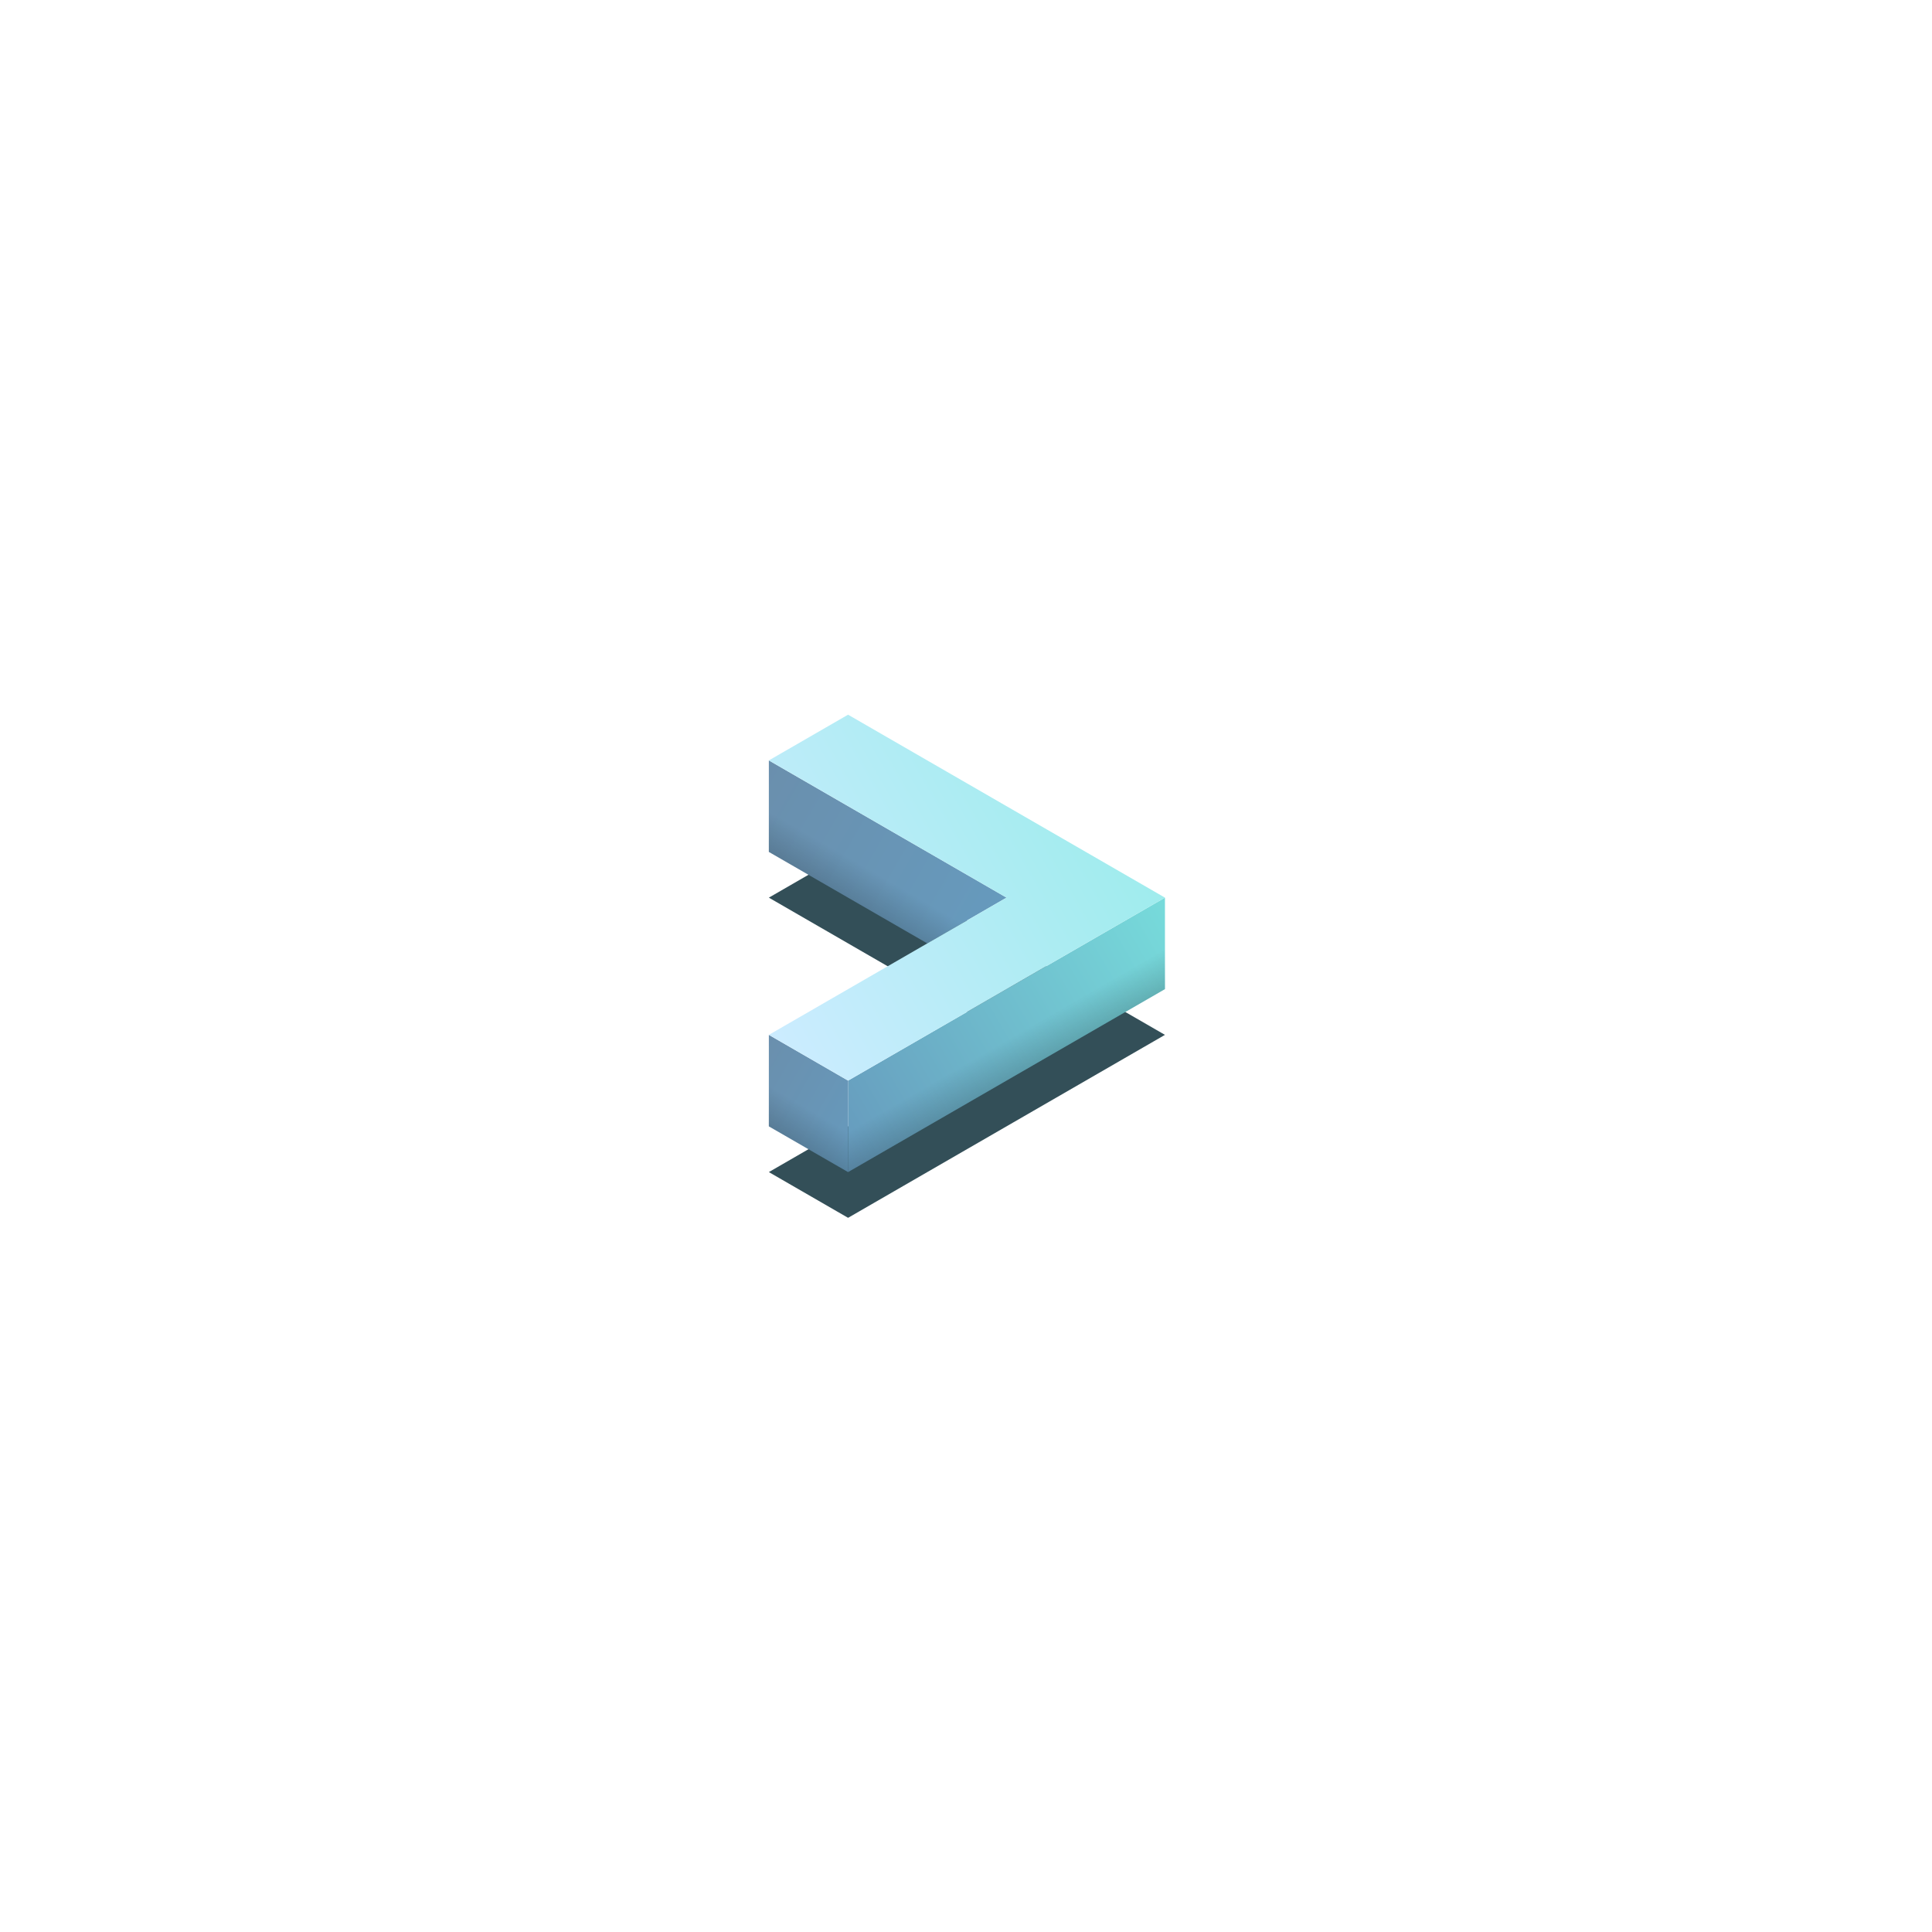
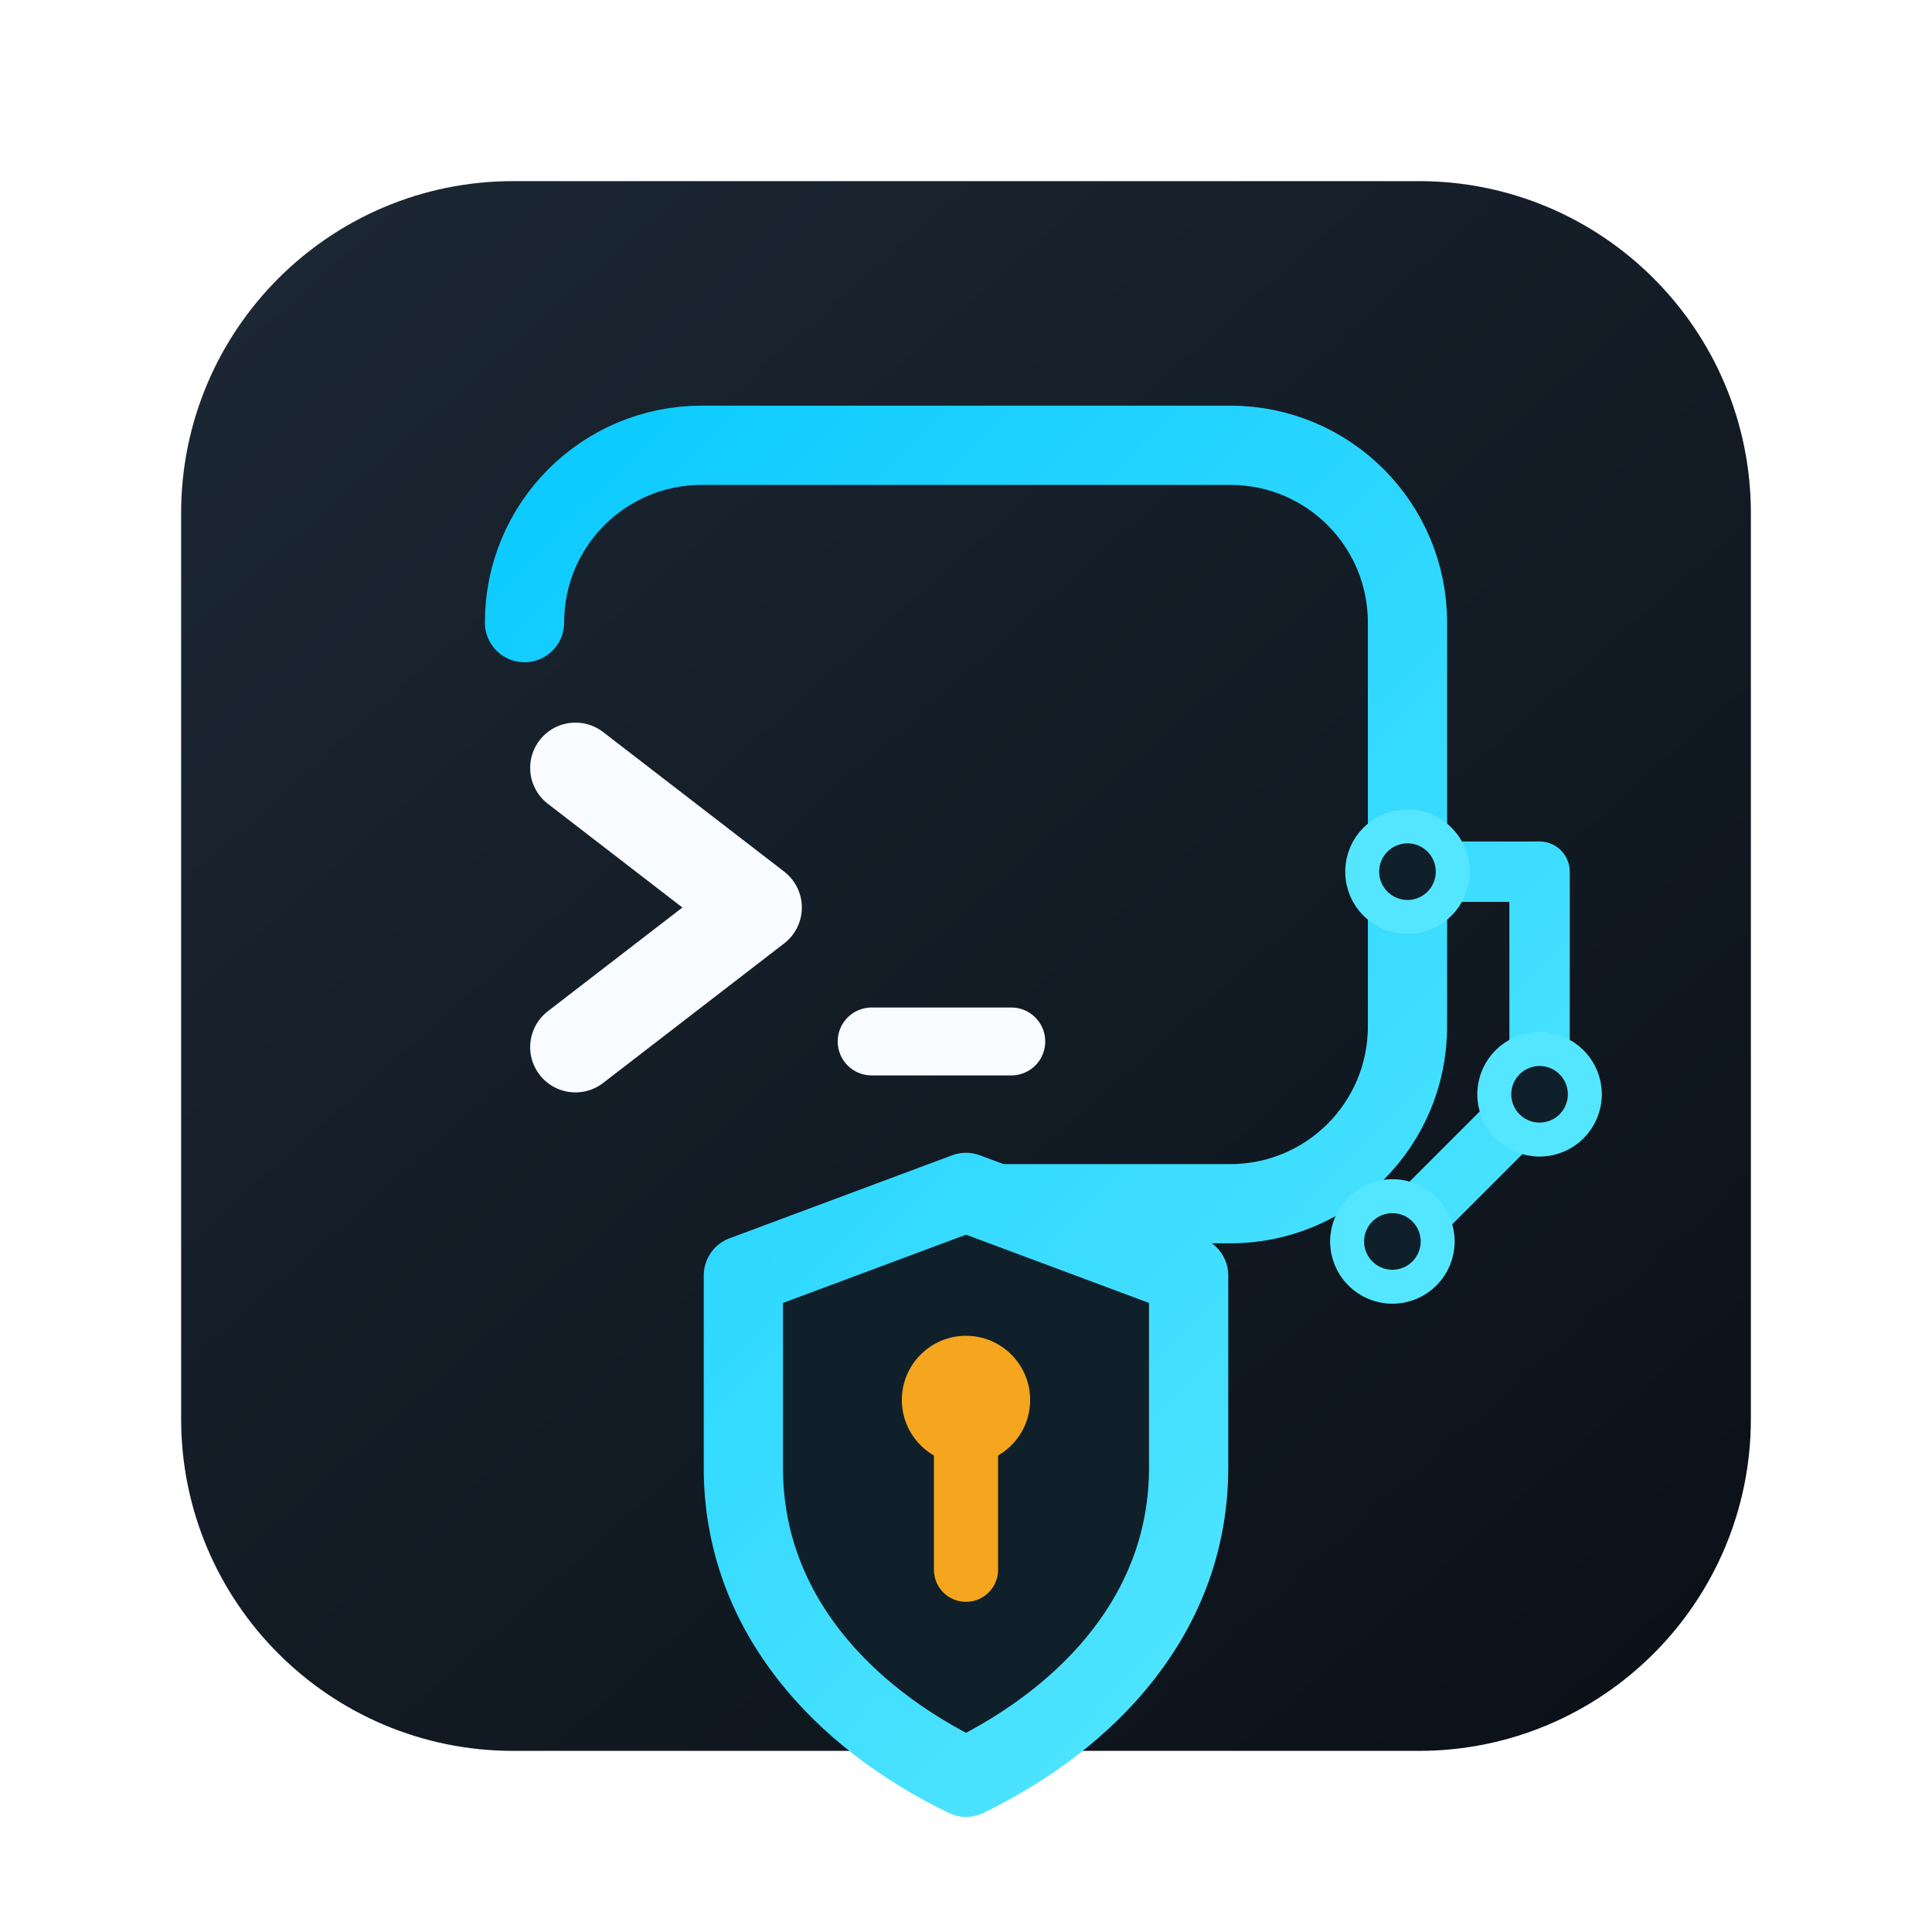
- <svg xmlns="http://www.w3.org/2000/svg" id="Layer_1" x="0" y="0" version="1.1" viewBox="0 0 1024 1024" xml:space="preserve" style="enable-background:new 0 0 1024 1024">
-   <style type="text/css">.st0{opacity:.8;fill:#00232e}.st1{fill:url(#SVGID_1_)}.st2{opacity:.16;fill:url(#SVGID_2_)}.st3{fill:url(#SVGID_3_)}.st4{opacity:.16;fill:url(#SVGID_4_)}.st5{fill:url(#SVGID_5_)}.st6{opacity:.15;fill:url(#SVGID_6_)}.st7{fill:url(#SVGID_7_)}</style>
-   <polygon points="449.5 645.47 407.51 621.23 533.47 548.5 407.51 475.77 449.5 451.53 617.45 548.5" class="st0" />
-   <g>
-     <linearGradient id="SVGID_1_" x1="439.007" x2="627.946" y1="603.039" y2="493.955" gradientUnits="userSpaceOnUse">
-       <stop offset="0" style="stop-color:#669abd" />
-       <stop offset="1" style="stop-color:#77dbdb" />
+ <svg xmlns="http://www.w3.org/2000/svg" viewBox="0 0 1024 1024" role="img" aria-label="issh logo">
+   <defs>
+     <linearGradient id="bg" x1="164" y1="120" x2="860" y2="904" gradientUnits="userSpaceOnUse">
+       <stop offset="0" stop-color="#1b2733" />
+       <stop offset="1" stop-color="#0b1118" />
    </linearGradient>
-     <polygon points="449.5 621.22 617.45 524.25 617.45 475.77 449.5 572.75" class="st1" />
-     <linearGradient id="SVGID_2_" x1="522.979" x2="543.974" y1="530.315" y2="566.679" gradientUnits="userSpaceOnUse">
-       <stop offset=".559" style="stop-color:#000;stop-opacity:0" />
-       <stop offset="1" style="stop-color:#000" />
+     <linearGradient id="cyan" x1="208" y1="210" x2="816" y2="812" gradientUnits="userSpaceOnUse">
+       <stop offset="0" stop-color="#05c8ff" />
+       <stop offset="1" stop-color="#55e6ff" />
    </linearGradient>
-     <polygon points="449.5 621.22 617.45 524.25 617.45 475.77 449.5 572.75" class="st2" />
-   </g>
-   <g>
-     <linearGradient id="SVGID_3_" x1="397.01" x2="459.996" y1="566.684" y2="603.049" gradientUnits="userSpaceOnUse">
-       <stop offset="0" style="stop-color:#6a8fad" />
-       <stop offset="1" style="stop-color:#669abd" />
-     </linearGradient>
-     <polygon points="407.51 548.5 407.5 596.99 449.5 621.22 449.5 572.75" class="st3" />
-     <linearGradient id="SVGID_4_" x1="439.001" x2="418.006" y1="566.684" y2="603.049" gradientUnits="userSpaceOnUse">
-       <stop offset=".559" style="stop-color:#000;stop-opacity:0" />
-       <stop offset="1" style="stop-color:#000" />
-     </linearGradient>
-     <polygon points="407.51 548.5 407.5 596.99 449.5 621.22 449.5 572.75" class="st4" />
-   </g>
-   <g>
-     <linearGradient id="SVGID_5_" x1="397.01" x2="522.978" y1="421.226" y2="493.954" gradientUnits="userSpaceOnUse">
-       <stop offset="0" style="stop-color:#6a8fad" />
-       <stop offset="1" style="stop-color:#669abd" />
-     </linearGradient>
-     <polygon points="407.51 403.04 407.5 451.53 491.49 500.01 533.48 475.77" class="st5" />
-     <linearGradient id="SVGID_6_" x1="470.492" x2="449.496" y1="439.407" y2="475.774" gradientUnits="userSpaceOnUse">
-       <stop offset=".559" style="stop-color:#000;stop-opacity:0" />
-       <stop offset="1" style="stop-color:#000" />
-     </linearGradient>
-     <polygon points="407.51 403.04 407.5 451.53 491.49 500.01 533.48 475.77" class="st6" />
-   </g>
-   <linearGradient id="SVGID_7_" x1="386.512" x2="575.461" y1="512.136" y2="403.047" gradientUnits="userSpaceOnUse">
-     <stop offset="0" style="stop-color:#ccecff" />
-     <stop offset="1" style="stop-color:#9feced" />
-   </linearGradient>
-   <polygon points="449.5 572.74 407.51 548.5 533.48 475.77 407.51 403.04 449.49 378.8 617.45 475.77" class="st7" />
+   </defs>
+   <rect x="96" y="96" width="832" height="832" rx="176" fill="url(#bg)" />
+   <path d="M278 330c0-52 42-94 94-94h280c52 0 94 42 94 94v214c0 52-42 94-94 94H514" fill="none" stroke="url(#cyan)" stroke-width="42" stroke-linecap="round" />
+   <path d="M305 407l96 74-96 74" fill="none" stroke="#f8fbff" stroke-width="48" stroke-linecap="round" stroke-linejoin="round" />
+   <path d="M462 552h74" stroke="#f8fbff" stroke-width="36" stroke-linecap="round" />
+   <path d="M512 632l118 44v102c0 76-52 132-118 164-66-32-118-88-118-164V676l118-44z" fill="#10202a" stroke="url(#cyan)" stroke-width="42" stroke-linejoin="round" />
+   <circle cx="512" cy="742" r="34" fill="#f6a51e" />
+   <path d="M512 760v72" stroke="#f6a51e" stroke-width="34" stroke-linecap="round" />
+   <path d="M746 462h70v118l-78 78" fill="none" stroke="url(#cyan)" stroke-width="32" stroke-linecap="round" stroke-linejoin="round" />
+   <circle cx="746" cy="462" r="24" fill="#10202a" stroke="#55e6ff" stroke-width="18" />
+   <circle cx="816" cy="580" r="24" fill="#10202a" stroke="#55e6ff" stroke-width="18" />
+   <circle cx="738" cy="658" r="24" fill="#10202a" stroke="#55e6ff" stroke-width="18" />
</svg>
